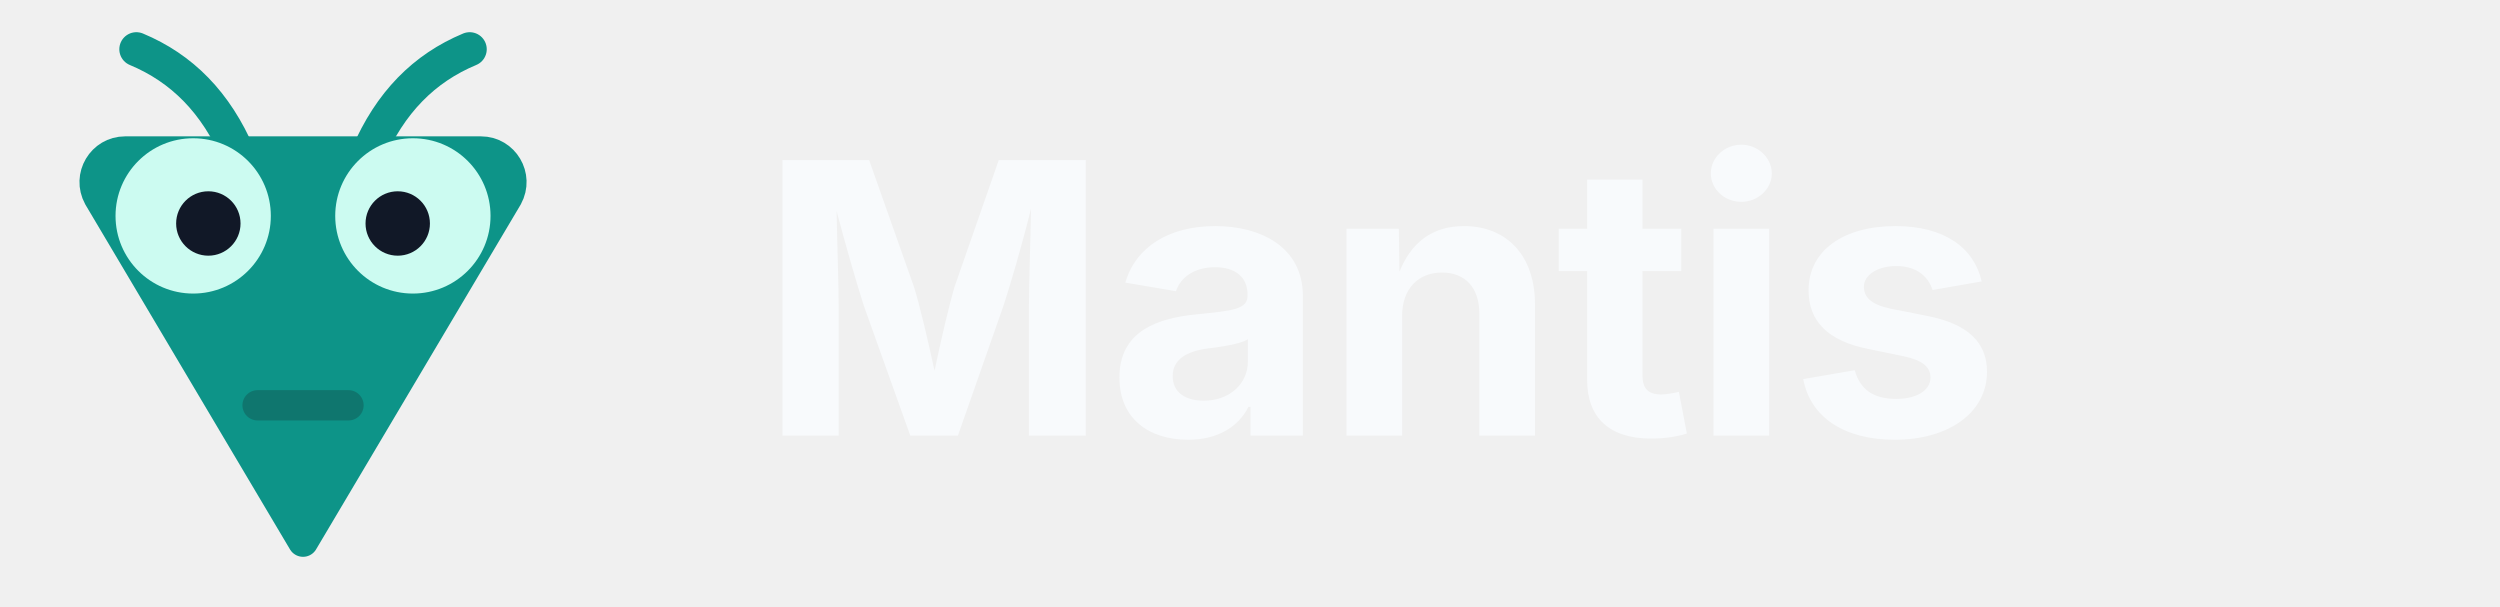
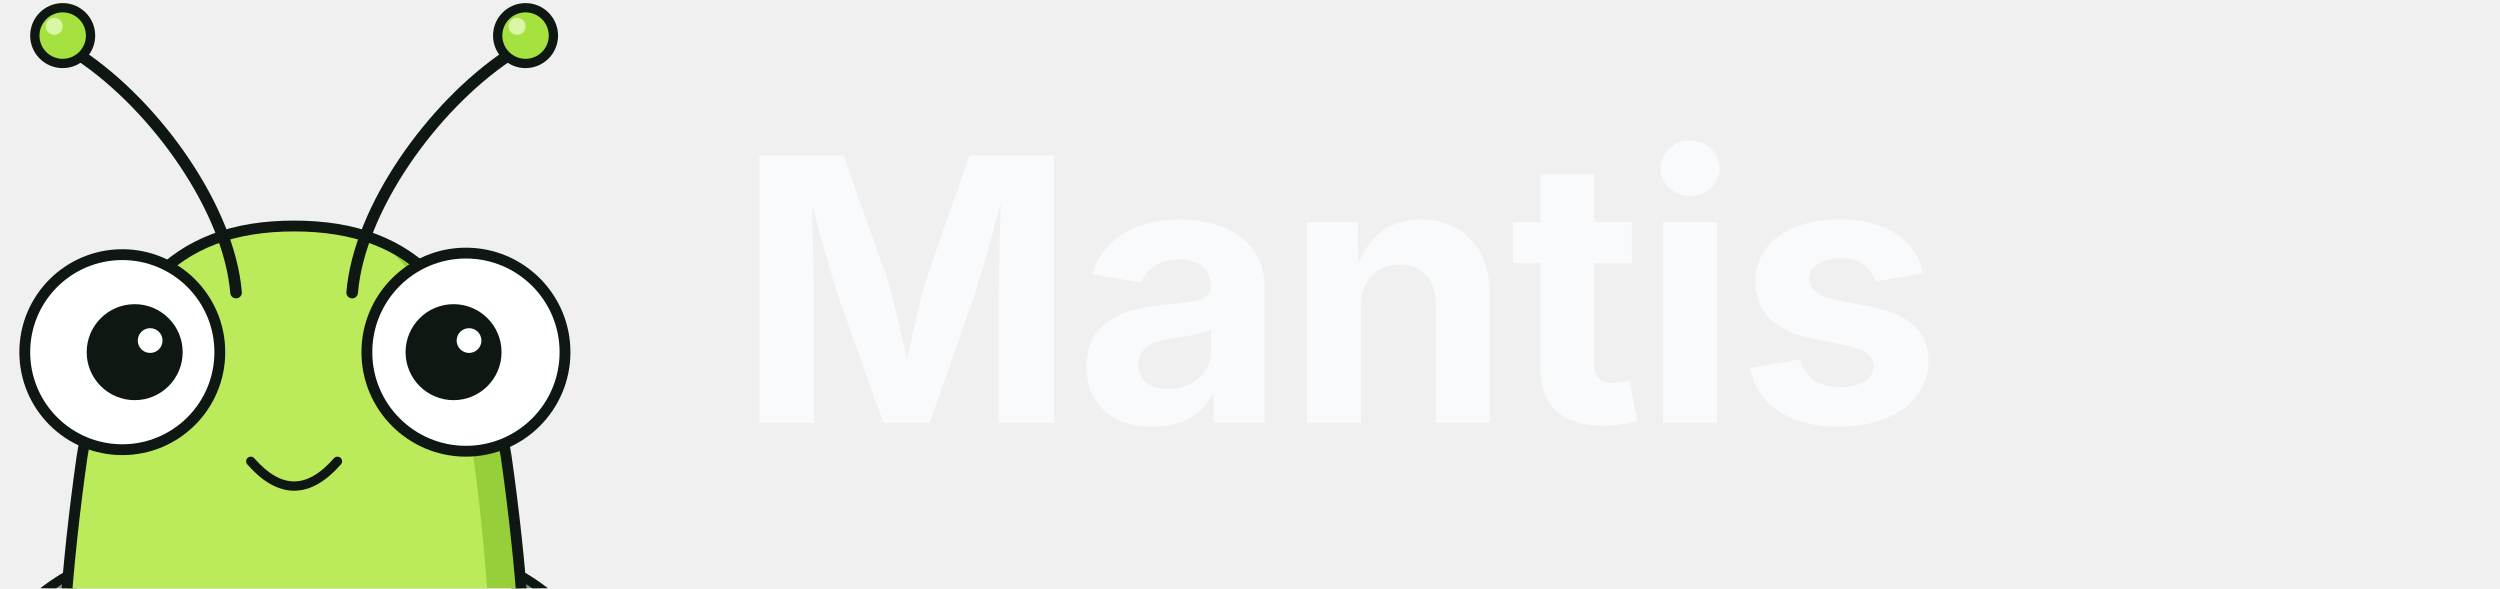
- <svg xmlns="http://www.w3.org/2000/svg" viewBox="0 0 132 32" role="img" aria-label="Mantis">
-   <g>
-     <g fill="none" stroke-linecap="round" stroke-linejoin="round">
-       <path d="M12.6 8.2C11.4 5.4 9.6 3.6 7.2 2.6M19.4 8.2c1.2-2.8 3-4.6 5.4-5.6" stroke="#0D9488" stroke-width="1.8" />
-       <path d="M5.2 10.4 16 28.6l10.8-18.2c.6-1.1-.2-2.4-1.4-2.4H6.6c-1.2 0-2 1.3-1.4 2.4z" fill="#0D9488" stroke="#0D9488" stroke-width="1.6" />
-       <circle cx="10.2" cy="11.4" r="4.1" fill="#CCFBF1" />
-       <circle cx="21.8" cy="11.4" r="4.1" fill="#CCFBF1" />
-       <circle cx="11" cy="11.8" r="1.7" fill="#111827" />
-       <circle cx="21" cy="11.8" r="1.7" fill="#111827" />
-       <path d="M13.6 21.4h4.8" stroke="#0F766E" stroke-width="1.6" />
+ <svg xmlns="http://www.w3.org/2000/svg" viewBox="0 0 136 32" role="img" aria-label="Mantis">
+   <svg x="0" y="0" width="32" height="32" viewBox="132 30 760 760">
+     <defs>
+       <path id="dark-body" d="M512 322C668 322 752 410 786 620C806 760 816 900 814 1020C812 1260 690 1402 512 1402C334 1402 212 1260 210 1020C208 900 218 760 238 620C272 410 356 322 512 322Z" />
+       <clipPath id="dark-clip">
+         <use href="#dark-body" />
+       </clipPath>
+       <path id="dark-wing" d="M226 770C156 806 84 896 44 984C28 1024 48 1058 96 1050C146 1040 190 1018 218 1000Z" />
+     </defs>
+     <g stroke="#0E1712" stroke-linecap="round" stroke-linejoin="round">
+       <ellipse cx="300" cy="1384" rx="58" ry="30" transform="rotate(-28 300 1384)" fill="#8D9886" stroke-width="12" />
+       <ellipse cx="724" cy="1384" rx="58" ry="30" transform="rotate(28 724 1384)" fill="#8D9886" stroke-width="12" />
+       <g fill="#8D9886" stroke-width="12">
+         <use href="#dark-wing" />
+         <use href="#dark-wing" transform="matrix(-1 0 0 1 1024 0)" />
+       </g>
+       <g fill="none" stroke="#A9B3A2" stroke-width="6">
+         <path d="M206 806 74 990M208 856 108 1032M212 908 150 1034M216 962 188 1022" />
+         <path d="M206 806 74 990M208 856 108 1032M212 908 150 1034M216 962 188 1022" transform="matrix(-1 0 0 1 1024 0)" />
+       </g>
+       <g clip-path="url(#dark-clip)" stroke="none">
+         <use href="#dark-body" fill="#97CF3B" />
+         <use href="#dark-body" fill="#BBEA5A" transform="translate(-46 -26)" />
+       </g>
+       <use href="#dark-body" fill="none" stroke-width="14" />
+       <g fill="none" stroke-width="15">
+         <path d="M437 408C428 300 334 168 236 102" />
+         <path d="M587 408C596 300 690 168 788 102" />
+       </g>
+       <g fill="#A6E23F" stroke-width="12">
+         <circle cx="213" cy="76" r="36" />
+         <circle cx="811" cy="76" r="36" />
+       </g>
+       <g fill="#D9F7A6" stroke="none">
+         <circle cx="202" cy="64" r="11" />
+         <circle cx="800" cy="64" r="11" />
+       </g>
+       <g fill="#FFFFFF" stroke-width="14">
+         <circle cx="290" cy="485" r="126" />
+         <circle cx="734" cy="485" r="128" />
+       </g>
+       <g fill="#0E1712" stroke="none">
+         <circle cx="306" cy="485" r="62" />
+         <circle cx="718" cy="485" r="62" />
+       </g>
+       <g fill="#FFFFFF" stroke="none">
+         <circle cx="326" cy="470" r="16" />
+         <circle cx="738" cy="470" r="16" />
+       </g>
+       <path d="M456 626Q512 690 568 626" fill="none" stroke-width="12" />
    </g>
-   </g>
+   </svg>
  <text x="40" y="23" font-family="Inter, -apple-system, 'Segoe UI', system-ui, sans-serif" font-size="20" font-weight="650" letter-spacing="-0.2" fill="#F8FAFC">Mantis</text>
</svg>
